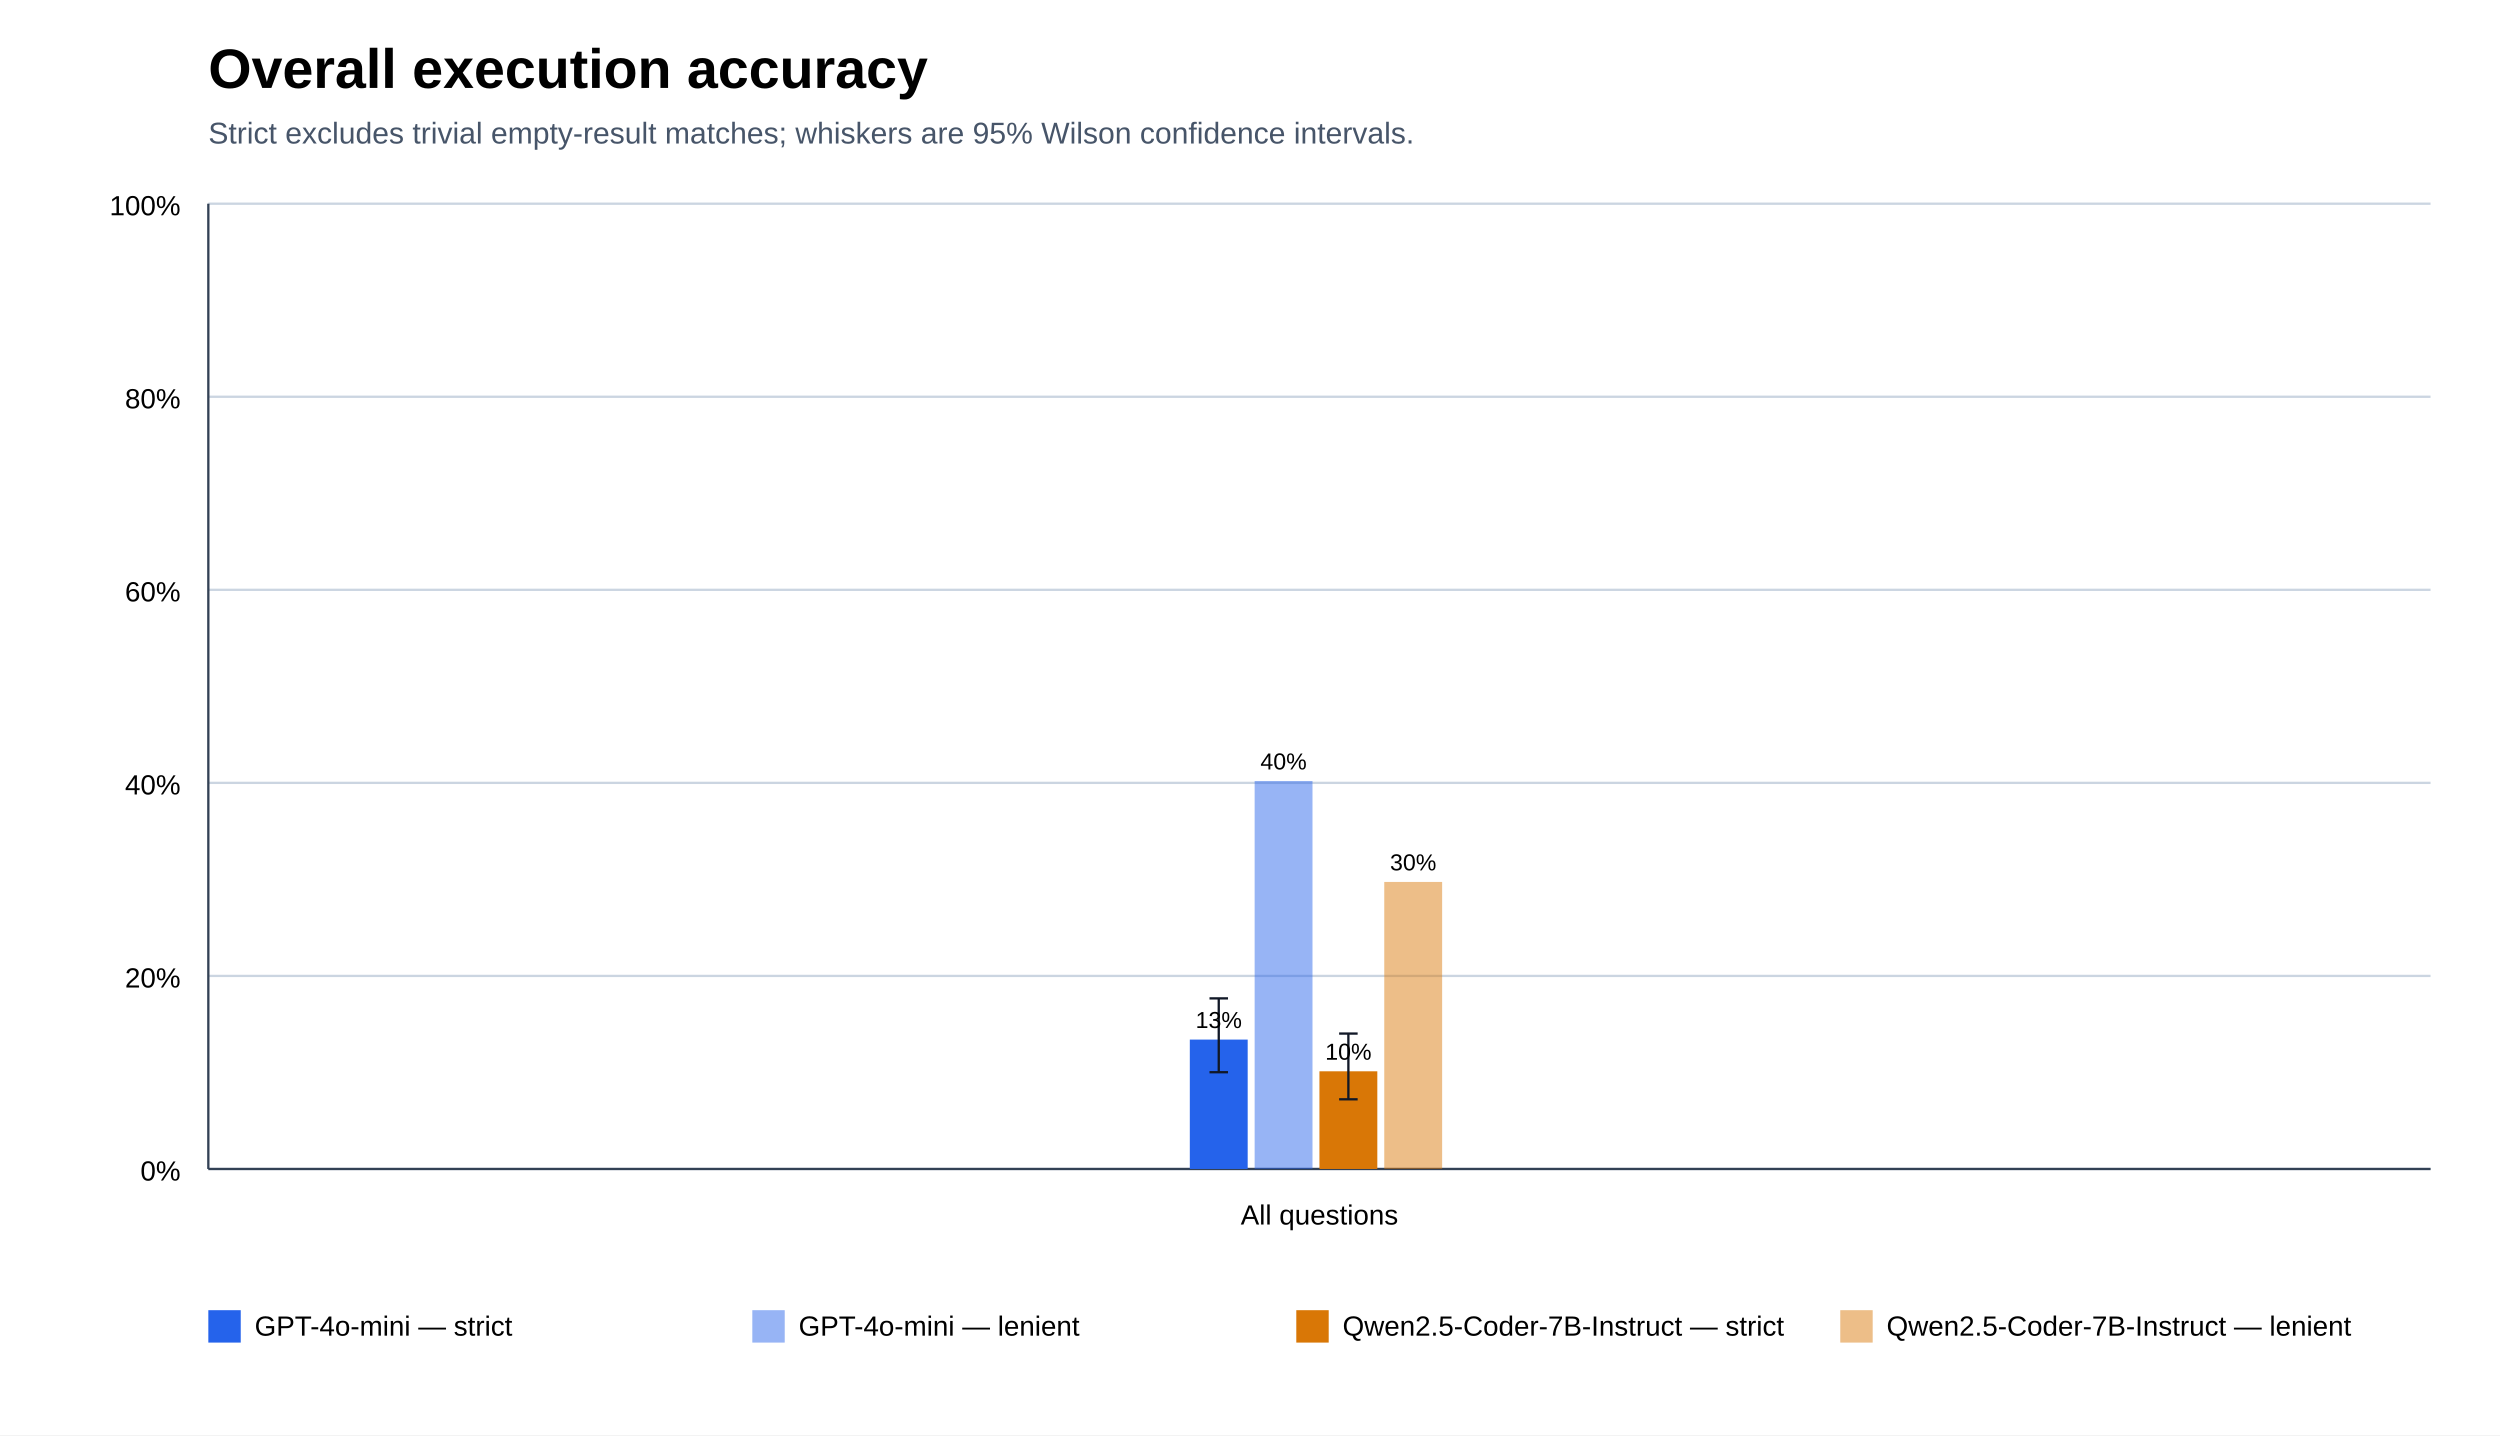
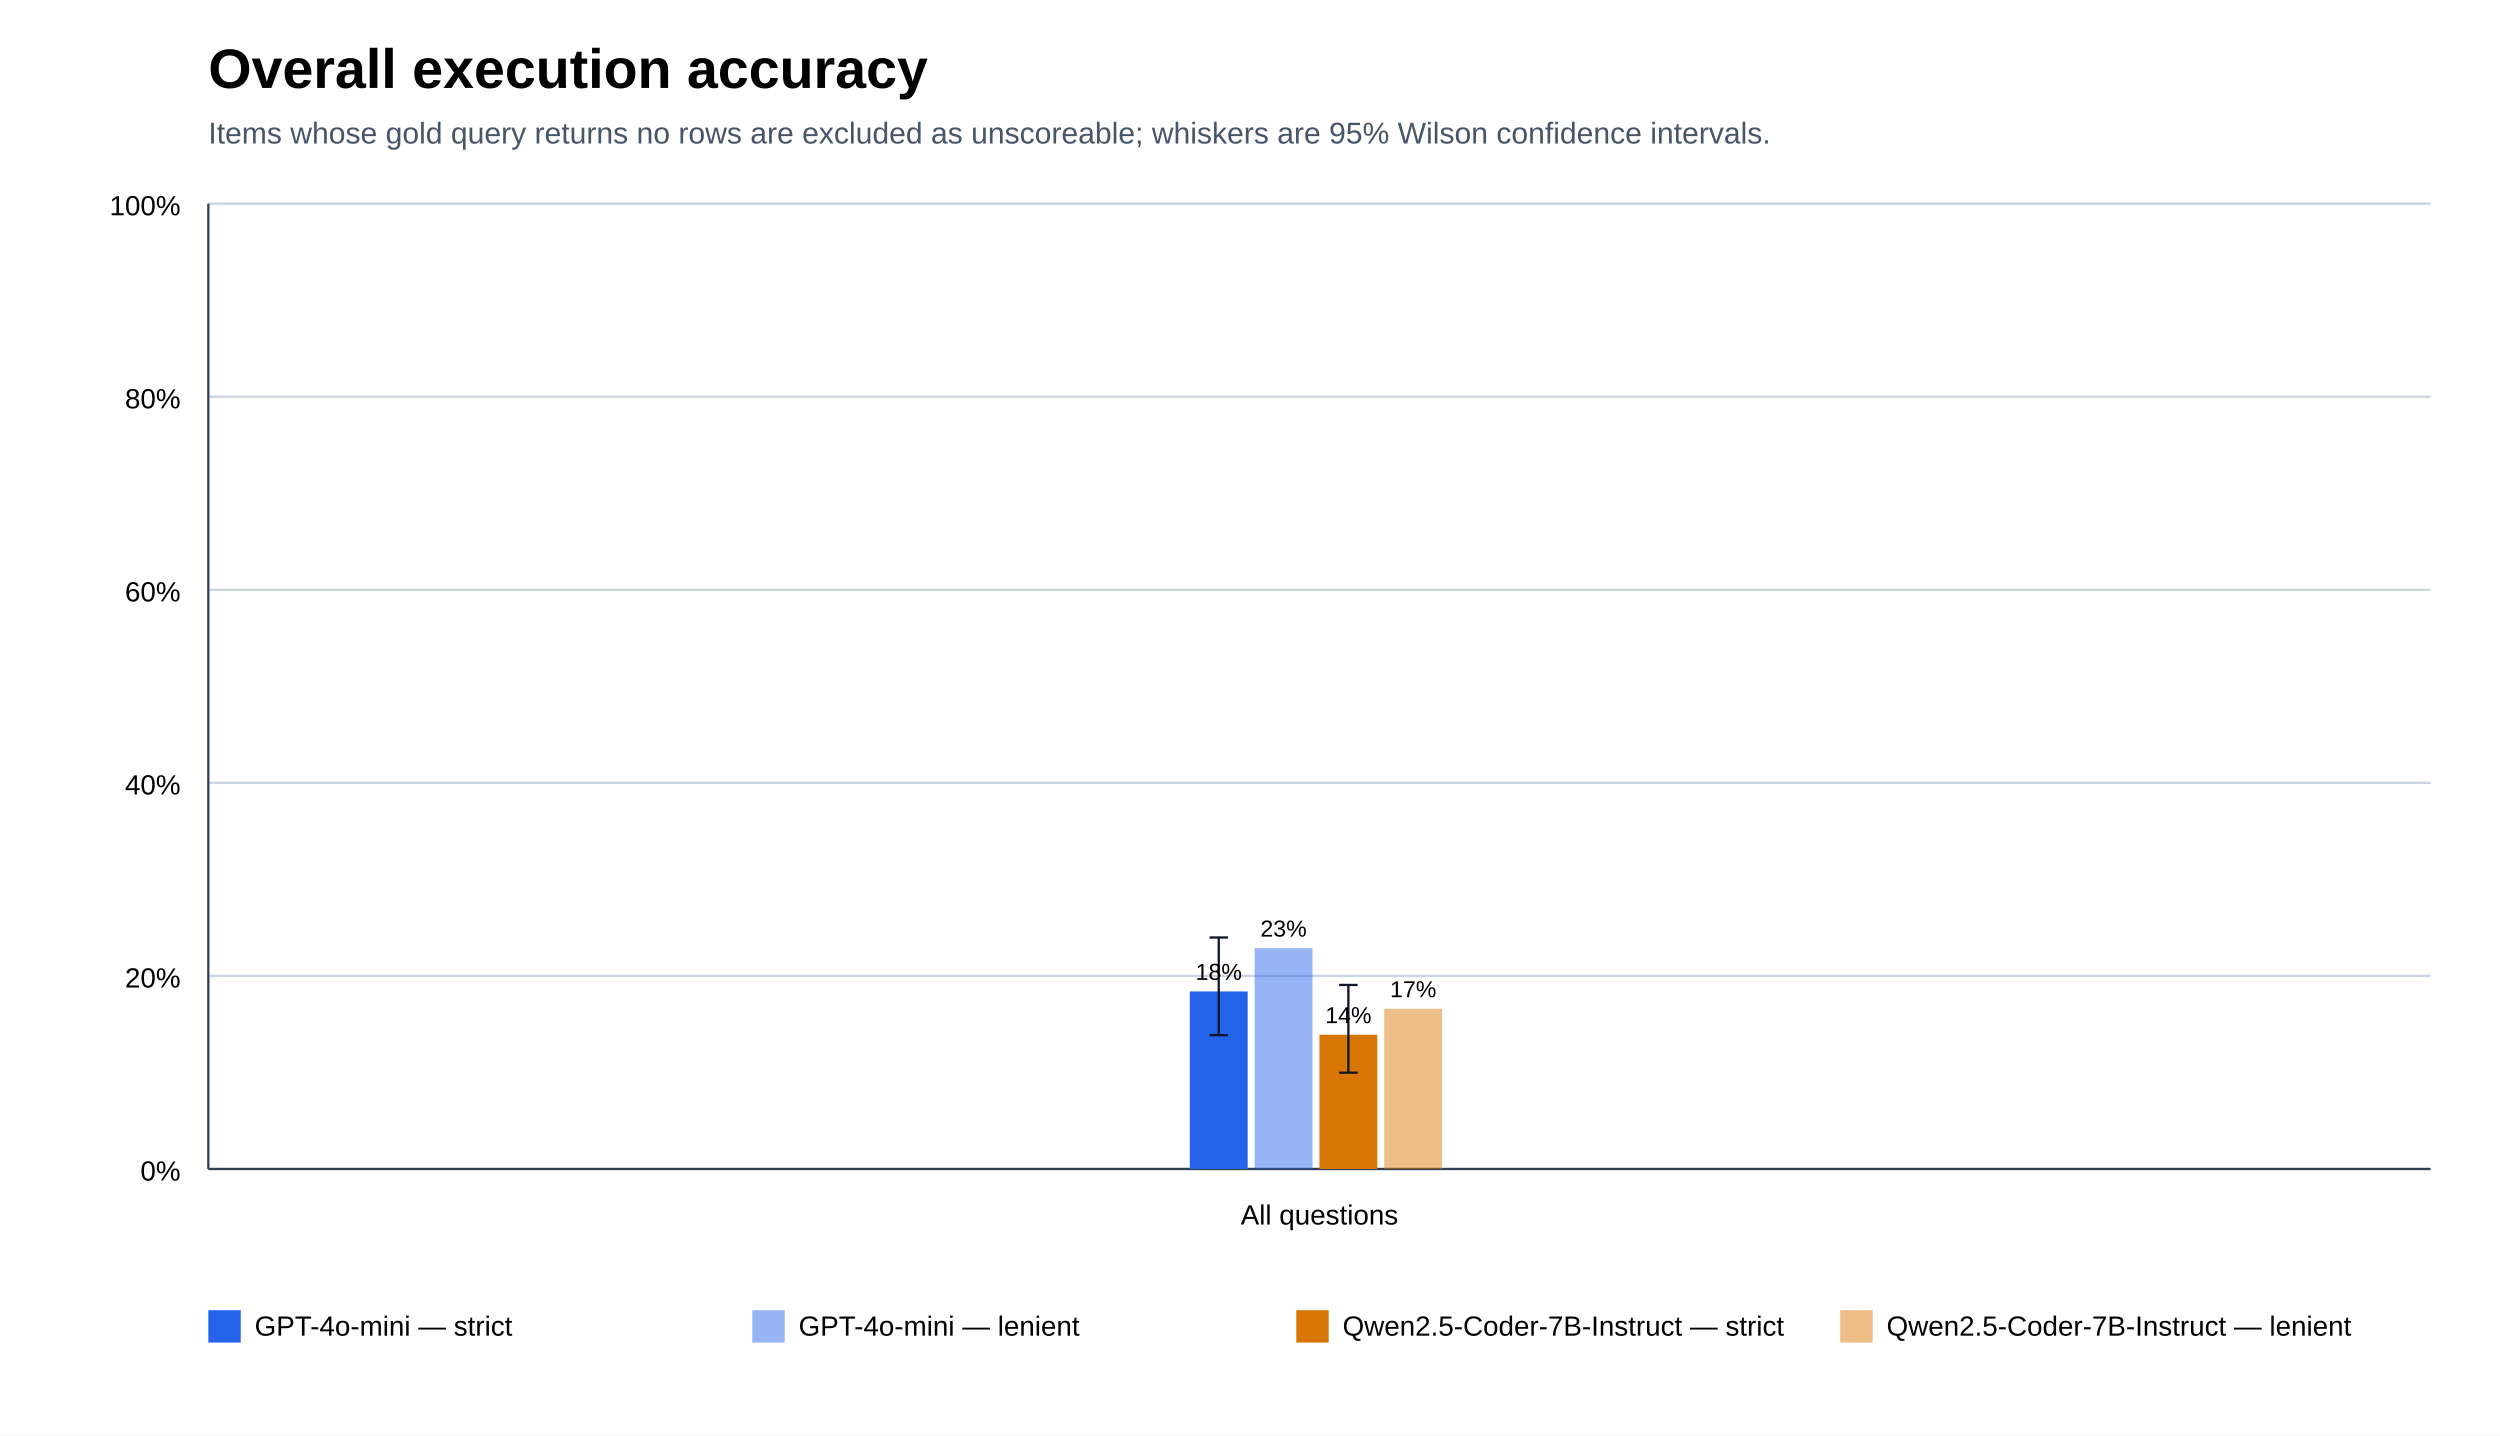
<svg xmlns="http://www.w3.org/2000/svg" width="1080" height="620" viewBox="0 0 1080 620" role="img" aria-labelledby="title desc">
  <rect width="100%" height="100%" fill="white" />
  <text x="90" y="38" font-family="Arial, sans-serif" font-size="24" font-weight="700">Overall execution accuracy</text>
-   <text x="90" y="62" font-family="Arial, sans-serif" font-size="13" fill="#475569">Strict excludes trivial empty-result matches; whiskers are 95% Wilson confidence intervals.</text>
+   <text x="90" y="62" font-family="Arial, sans-serif" font-size="13" fill="#475569">Items whose gold query returns no rows are excluded as unscoreable; whiskers are 95% Wilson confidence intervals.</text>
  <line x1="90" y1="505.0" x2="1050" y2="505.0" stroke="#cbd5e1" stroke-width="1" />
  <text x="78" y="510.0" text-anchor="end" font-family="Arial, sans-serif" font-size="12">0%</text>
  <line x1="90" y1="421.6" x2="1050" y2="421.6" stroke="#cbd5e1" stroke-width="1" />
  <text x="78" y="426.6" text-anchor="end" font-family="Arial, sans-serif" font-size="12">20%</text>
  <line x1="90" y1="338.2" x2="1050" y2="338.2" stroke="#cbd5e1" stroke-width="1" />
  <text x="78" y="343.2" text-anchor="end" font-family="Arial, sans-serif" font-size="12">40%</text>
  <line x1="90" y1="254.8" x2="1050" y2="254.8" stroke="#cbd5e1" stroke-width="1" />
  <text x="78" y="259.8" text-anchor="end" font-family="Arial, sans-serif" font-size="12">60%</text>
  <line x1="90" y1="171.4" x2="1050" y2="171.4" stroke="#cbd5e1" stroke-width="1" />
  <text x="78" y="176.4" text-anchor="end" font-family="Arial, sans-serif" font-size="12">80%</text>
  <line x1="90" y1="88.0" x2="1050" y2="88.0" stroke="#cbd5e1" stroke-width="1" />
  <text x="78" y="93.0" text-anchor="end" font-family="Arial, sans-serif" font-size="12">100%</text>
  <line x1="90" y1="88" x2="90" y2="505" stroke="#334155" />
  <line x1="90" y1="505" x2="1050" y2="505" stroke="#334155" />
-   <rect x="514.0" y="449.1" width="25.0" height="55.9" fill="#2563eb" opacity="1" />
-   <line x1="526.5" y1="463.2" x2="526.5" y2="431.3" stroke="#111827" />
-   <line x1="522.5" y1="463.2" x2="530.5" y2="463.2" stroke="#111827" />
-   <line x1="522.5" y1="431.3" x2="530.5" y2="431.3" stroke="#111827" />
-   <text x="526.5" y="444.1" text-anchor="middle" font-family="Arial, sans-serif" font-size="10">13%</text>
-   <rect x="542.0" y="337.4" width="25.0" height="167.6" fill="#2563eb" opacity="0.48" />
-   <text x="554.5" y="332.4" text-anchor="middle" font-family="Arial, sans-serif" font-size="10">40%</text>
-   <rect x="570.0" y="462.8" width="25.0" height="42.2" fill="#d97706" opacity="1" />
-   <line x1="582.5" y1="474.9" x2="582.5" y2="446.5" stroke="#111827" />
-   <line x1="578.5" y1="474.9" x2="586.5" y2="474.9" stroke="#111827" />
-   <line x1="578.5" y1="446.5" x2="586.5" y2="446.5" stroke="#111827" />
-   <text x="582.5" y="457.8" text-anchor="middle" font-family="Arial, sans-serif" font-size="10">10%</text>
-   <rect x="598.0" y="381.0" width="25.0" height="124.0" fill="#d97706" opacity="0.48" />
-   <text x="610.5" y="376.0" text-anchor="middle" font-family="Arial, sans-serif" font-size="10">30%</text>
+   <rect x="514.0" y="428.3" width="25.0" height="76.7" fill="#2563eb" opacity="1" />
+   <line x1="526.5" y1="447.2" x2="526.5" y2="405.0" stroke="#111827" />
+   <line x1="522.5" y1="447.2" x2="530.5" y2="447.2" stroke="#111827" />
+   <line x1="522.5" y1="405.0" x2="530.5" y2="405.0" stroke="#111827" />
+   <text x="526.5" y="423.3" text-anchor="middle" font-family="Arial, sans-serif" font-size="10">18%</text>
+   <rect x="542.0" y="409.6" width="25.0" height="95.4" fill="#2563eb" opacity="0.48" />
+   <text x="554.5" y="404.6" text-anchor="middle" font-family="Arial, sans-serif" font-size="10">23%</text>
+   <rect x="570.0" y="447.0" width="25.0" height="58.0" fill="#d97706" opacity="1" />
+   <line x1="582.5" y1="463.4" x2="582.5" y2="425.5" stroke="#111827" />
+   <line x1="578.5" y1="463.4" x2="586.5" y2="463.4" stroke="#111827" />
+   <line x1="578.5" y1="425.5" x2="586.5" y2="425.5" stroke="#111827" />
+   <text x="582.5" y="442.0" text-anchor="middle" font-family="Arial, sans-serif" font-size="10">14%</text>
+   <rect x="598.0" y="435.8" width="25.0" height="69.2" fill="#d97706" opacity="0.48" />
+   <text x="610.5" y="430.8" text-anchor="middle" font-family="Arial, sans-serif" font-size="10">17%</text>
  <text x="570.0" y="529" text-anchor="middle" font-family="Arial, sans-serif" font-size="12">All questions</text>
  <rect x="90" y="566" width="14" height="14" fill="#2563eb" opacity="1" />
  <text x="110" y="577" font-family="Arial, sans-serif" font-size="12">GPT-4o-mini — strict</text>
  <rect x="325" y="566" width="14" height="14" fill="#2563eb" opacity="0.48" />
  <text x="345" y="577" font-family="Arial, sans-serif" font-size="12">GPT-4o-mini — lenient</text>
  <rect x="560" y="566" width="14" height="14" fill="#d97706" opacity="1" />
  <text x="580" y="577" font-family="Arial, sans-serif" font-size="12">Qwen2.5-Coder-7B-Instruct — strict</text>
  <rect x="795" y="566" width="14" height="14" fill="#d97706" opacity="0.48" />
  <text x="815" y="577" font-family="Arial, sans-serif" font-size="12">Qwen2.5-Coder-7B-Instruct — lenient</text>
</svg>
